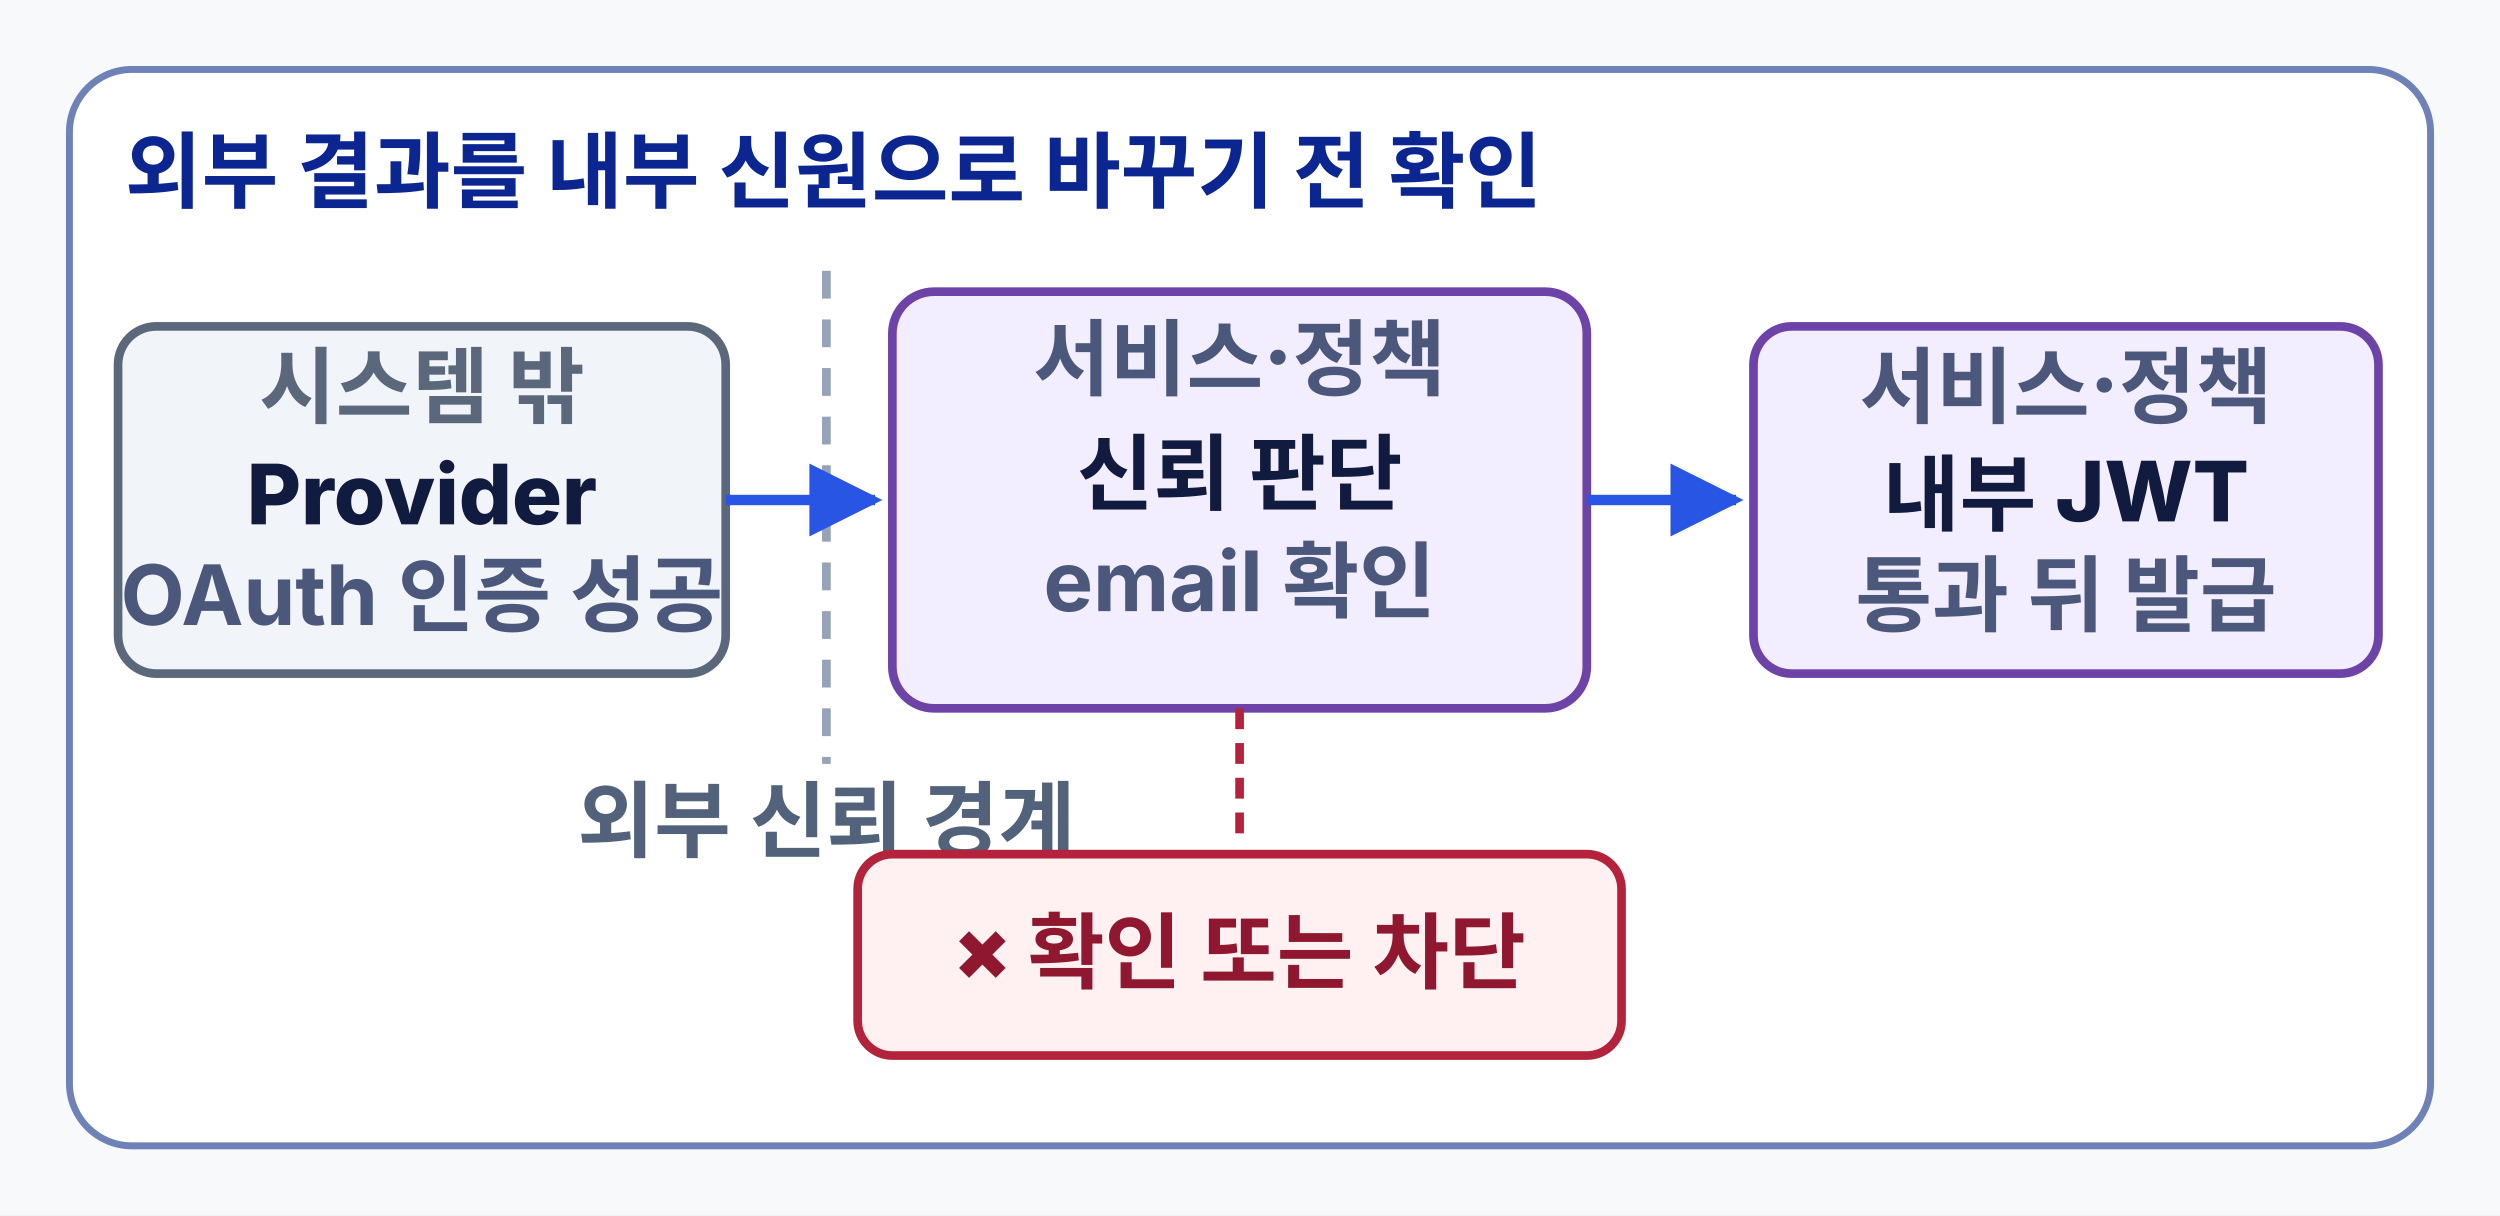
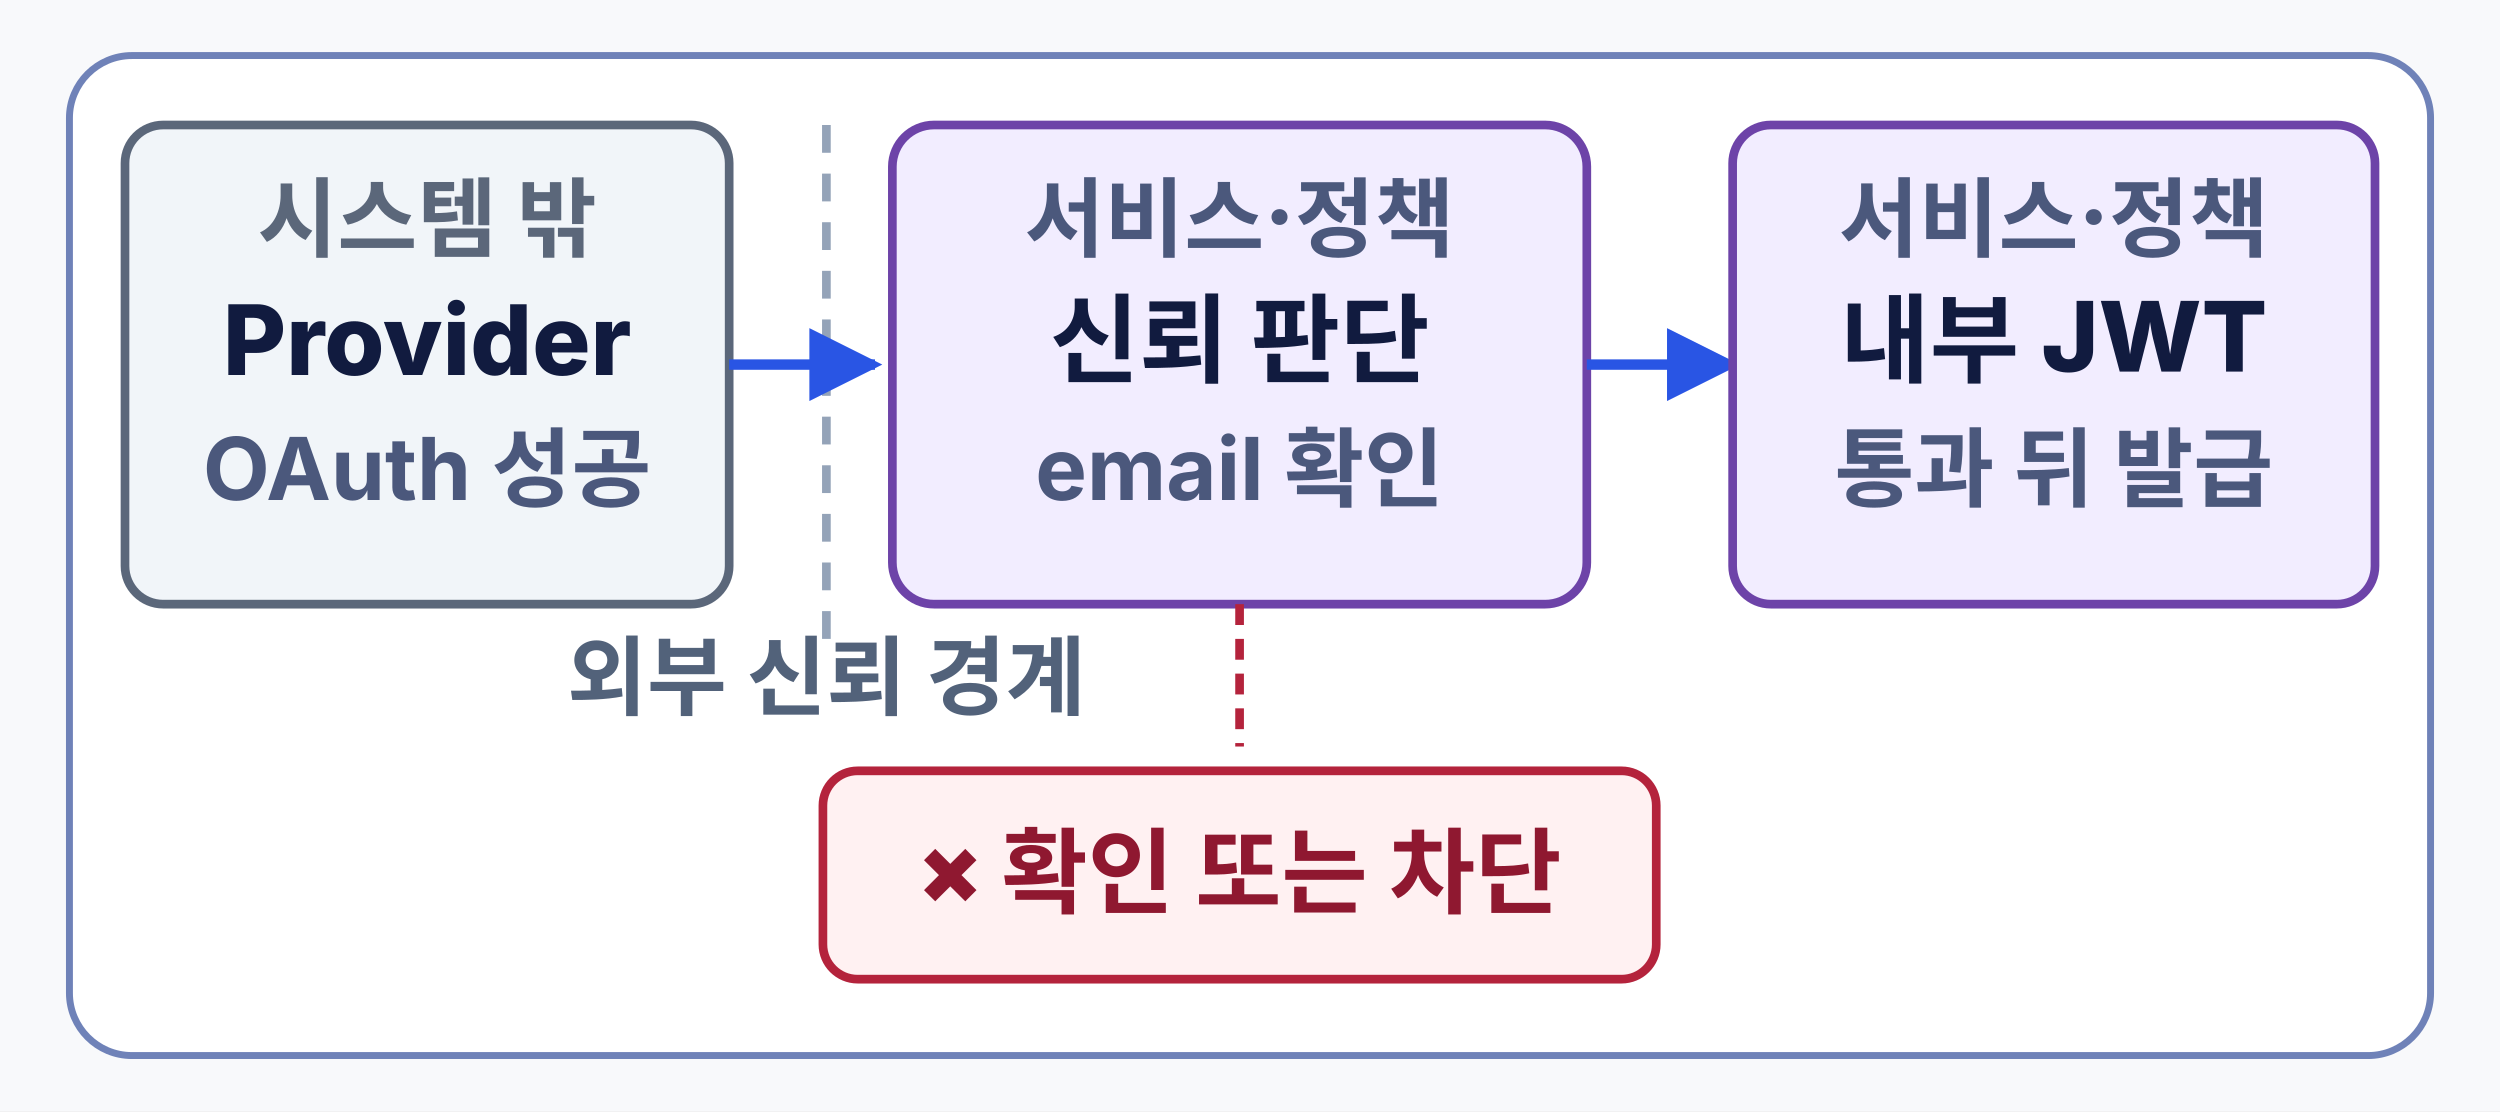
- <svg xmlns="http://www.w3.org/2000/svg" viewBox="0 0 720 350" role="img" aria-labelledby="seq05-title seq05-desc">
+ <svg xmlns="http://www.w3.org/2000/svg" viewBox="0 0 720 320" role="img" aria-labelledby="seq05-title seq05-desc">
  <defs>
    <marker id="arrow" viewBox="0 0 10 10" refX="9" refY="5" markerWidth="7" markerHeight="7" orient="auto-start-reverse">
      <path d="M0 0 10 5 0 10z" fill="#2955E4" />
    </marker>
    <style>
      text{font-family:system-ui,-apple-system,BlinkMacSystemFont,sans-serif;fill:#111B3F}
      .frame{fill:#FFFFFF;stroke:#6F82B8;stroke-width:2}
      .node{stroke-width:2.5}
      .layer-outside{fill:#F1F5F9;stroke:#5B677A}
      .layer-interface{fill:#E6F4F7;stroke:#0E7490}
      .layer-application{fill:#F2EDFF;stroke:#6D43A8}
      .layer-resource{fill:#EAF5EE;stroke:#2C7352}
      .layer-integration{fill:#FFF4D6;stroke:#926000}
      .layer-runtime{fill:#EEF2F7;stroke:#52627A}
      [data-layer="outside"] .layer{fill:#5B677A}
      [data-layer="resource"] .layer{fill:#2C7352}
      .flow{fill:none;stroke:#2955E4;stroke-width:3;marker-end:url(#arrow)}
      .boundary{stroke:#94A3B8;stroke-width:2.5;stroke-dasharray:8 6}
      .stop{stroke:#B4233C;stroke-width:2.5;stroke-dasharray:6 4}
      .failure{fill:#FFF1F2;stroke:#B4233C;stroke-width:2.5}
-       .group{font-size:24px;font-weight:850;fill:#0C2691}
-       .boundary-name{font-size:24px;font-weight:800;fill:#52627A;text-anchor:middle}
-       .layer{font-size:24px;font-weight:800;fill:#4B587C;text-anchor:middle}
-       .name{font-size:24px;font-weight:800;text-anchor:middle}
-       .body{font-size:24px;font-weight:650;fill:#4B587C;text-anchor:middle}
-       .danger{font-size:24px;font-weight:850;fill:#8F1830;text-anchor:middle}
+       .boundary-name{font-size:25px;font-weight:800;fill:#52627A;text-anchor:middle}
+       .layer{font-size:25px;font-weight:800;fill:#4B587C;text-anchor:middle}
+       .name{font-size:28px;font-weight:800;text-anchor:middle}
+       .body{font-size:25px;font-weight:650;fill:#4B587C;text-anchor:middle}
+       .danger{font-size:27px;font-weight:850;fill:#8F1830;text-anchor:middle}
    </style>
  </defs>
-   <rect width="720" height="350" fill="#F8F9FB" />
-   <rect x="20" y="20" width="680" height="310" rx="18" class="frame" />
-   <text x="36" y="58" class="group">외부 결과를 내부 신원으로 바꾸기 전 확인</text>
+   <rect width="720" height="320" fill="#F8F9FB" />
+   <rect x="20" y="16" width="680" height="288" rx="18" class="frame" />
  <g data-layer="outside">
-     <rect x="34" y="94" width="175" height="100" rx="11" class="node layer-outside" />
-     <text x="121.5" y="120" class="layer">시스템 밖</text>
-     <text x="121.5" y="151" class="name">Provider</text>
-     <text x="121.5" y="180" class="body">OAuth 인증 성공</text>
+     <rect x="36" y="36" width="174" height="138" rx="11" class="node layer-outside" />
+     <text x="123" y="72" class="layer">시스템 밖</text>
+     <text x="123" y="108" class="name">Provider</text>
+     <text x="123" y="144" class="body">OAuth 성공</text>
  </g>
  <g data-semantic="boundary">
-     <line x1="238" y1="78" x2="238" y2="220" class="boundary" />
-     <text x="238" y="245" class="boundary-name">외부 신뢰 경계</text>
+     <line x1="238" y1="36" x2="238" y2="184" class="boundary" />
+     <text x="238" y="204" class="boundary-name">외부 신뢰 경계</text>
  </g>
-   <path d="M209 144h43" class="flow" />
+   <path d="M210 105h42" class="flow" />
  <g data-layer="application">
-     <rect x="257" y="84" width="200" height="120" rx="12" class="node layer-application" />
-     <text x="357" y="112" class="layer">서비스·정책</text>
-     <text x="357" y="145" class="name">신뢰 판단</text>
-     <text x="357" y="176" class="body">email 확인</text>
+     <rect x="257" y="36" width="200" height="138" rx="12" class="node layer-application" />
+     <text x="357" y="72" class="layer">서비스·정책</text>
+     <text x="357" y="108" class="name">신뢰 판단</text>
+     <text x="357" y="144" class="body">email 확인</text>
  </g>
-   <path d="M457 144h43" class="flow" />
+   <path d="M457 105h42" class="flow" />
  <g data-layer="application">
-     <rect x="505" y="94" width="180" height="100" rx="11" class="node layer-application" />
-     <text x="595" y="120" class="layer">서비스·정책</text>
-     <text x="595" y="151" class="name">내부 JWT</text>
-     <text x="595" y="180" class="body">통과 뒤 발급</text>
+     <rect x="499" y="36" width="185" height="138" rx="11" class="node layer-application" />
+     <text x="591.5" y="72" class="layer">서비스·정책</text>
+     <text x="591.5" y="108" class="name">내부 JWT</text>
+     <text x="591.5" y="144" class="body">통과 뒤 발급</text>
  </g>
-   <path d="M357 204v37" class="stop" />
+   <path d="M357 174v41" class="stop" />
  <g data-semantic="state">
-     <rect x="247" y="246" width="220" height="58" rx="10" class="failure" />
-     <text x="357" y="282" class="danger">× 확인 또는 차단</text>
+     <rect x="237" y="222" width="240" height="60" rx="10" class="failure" />
+     <text x="357" y="260" class="danger">× 확인 또는 차단</text>
  </g>
</svg>
